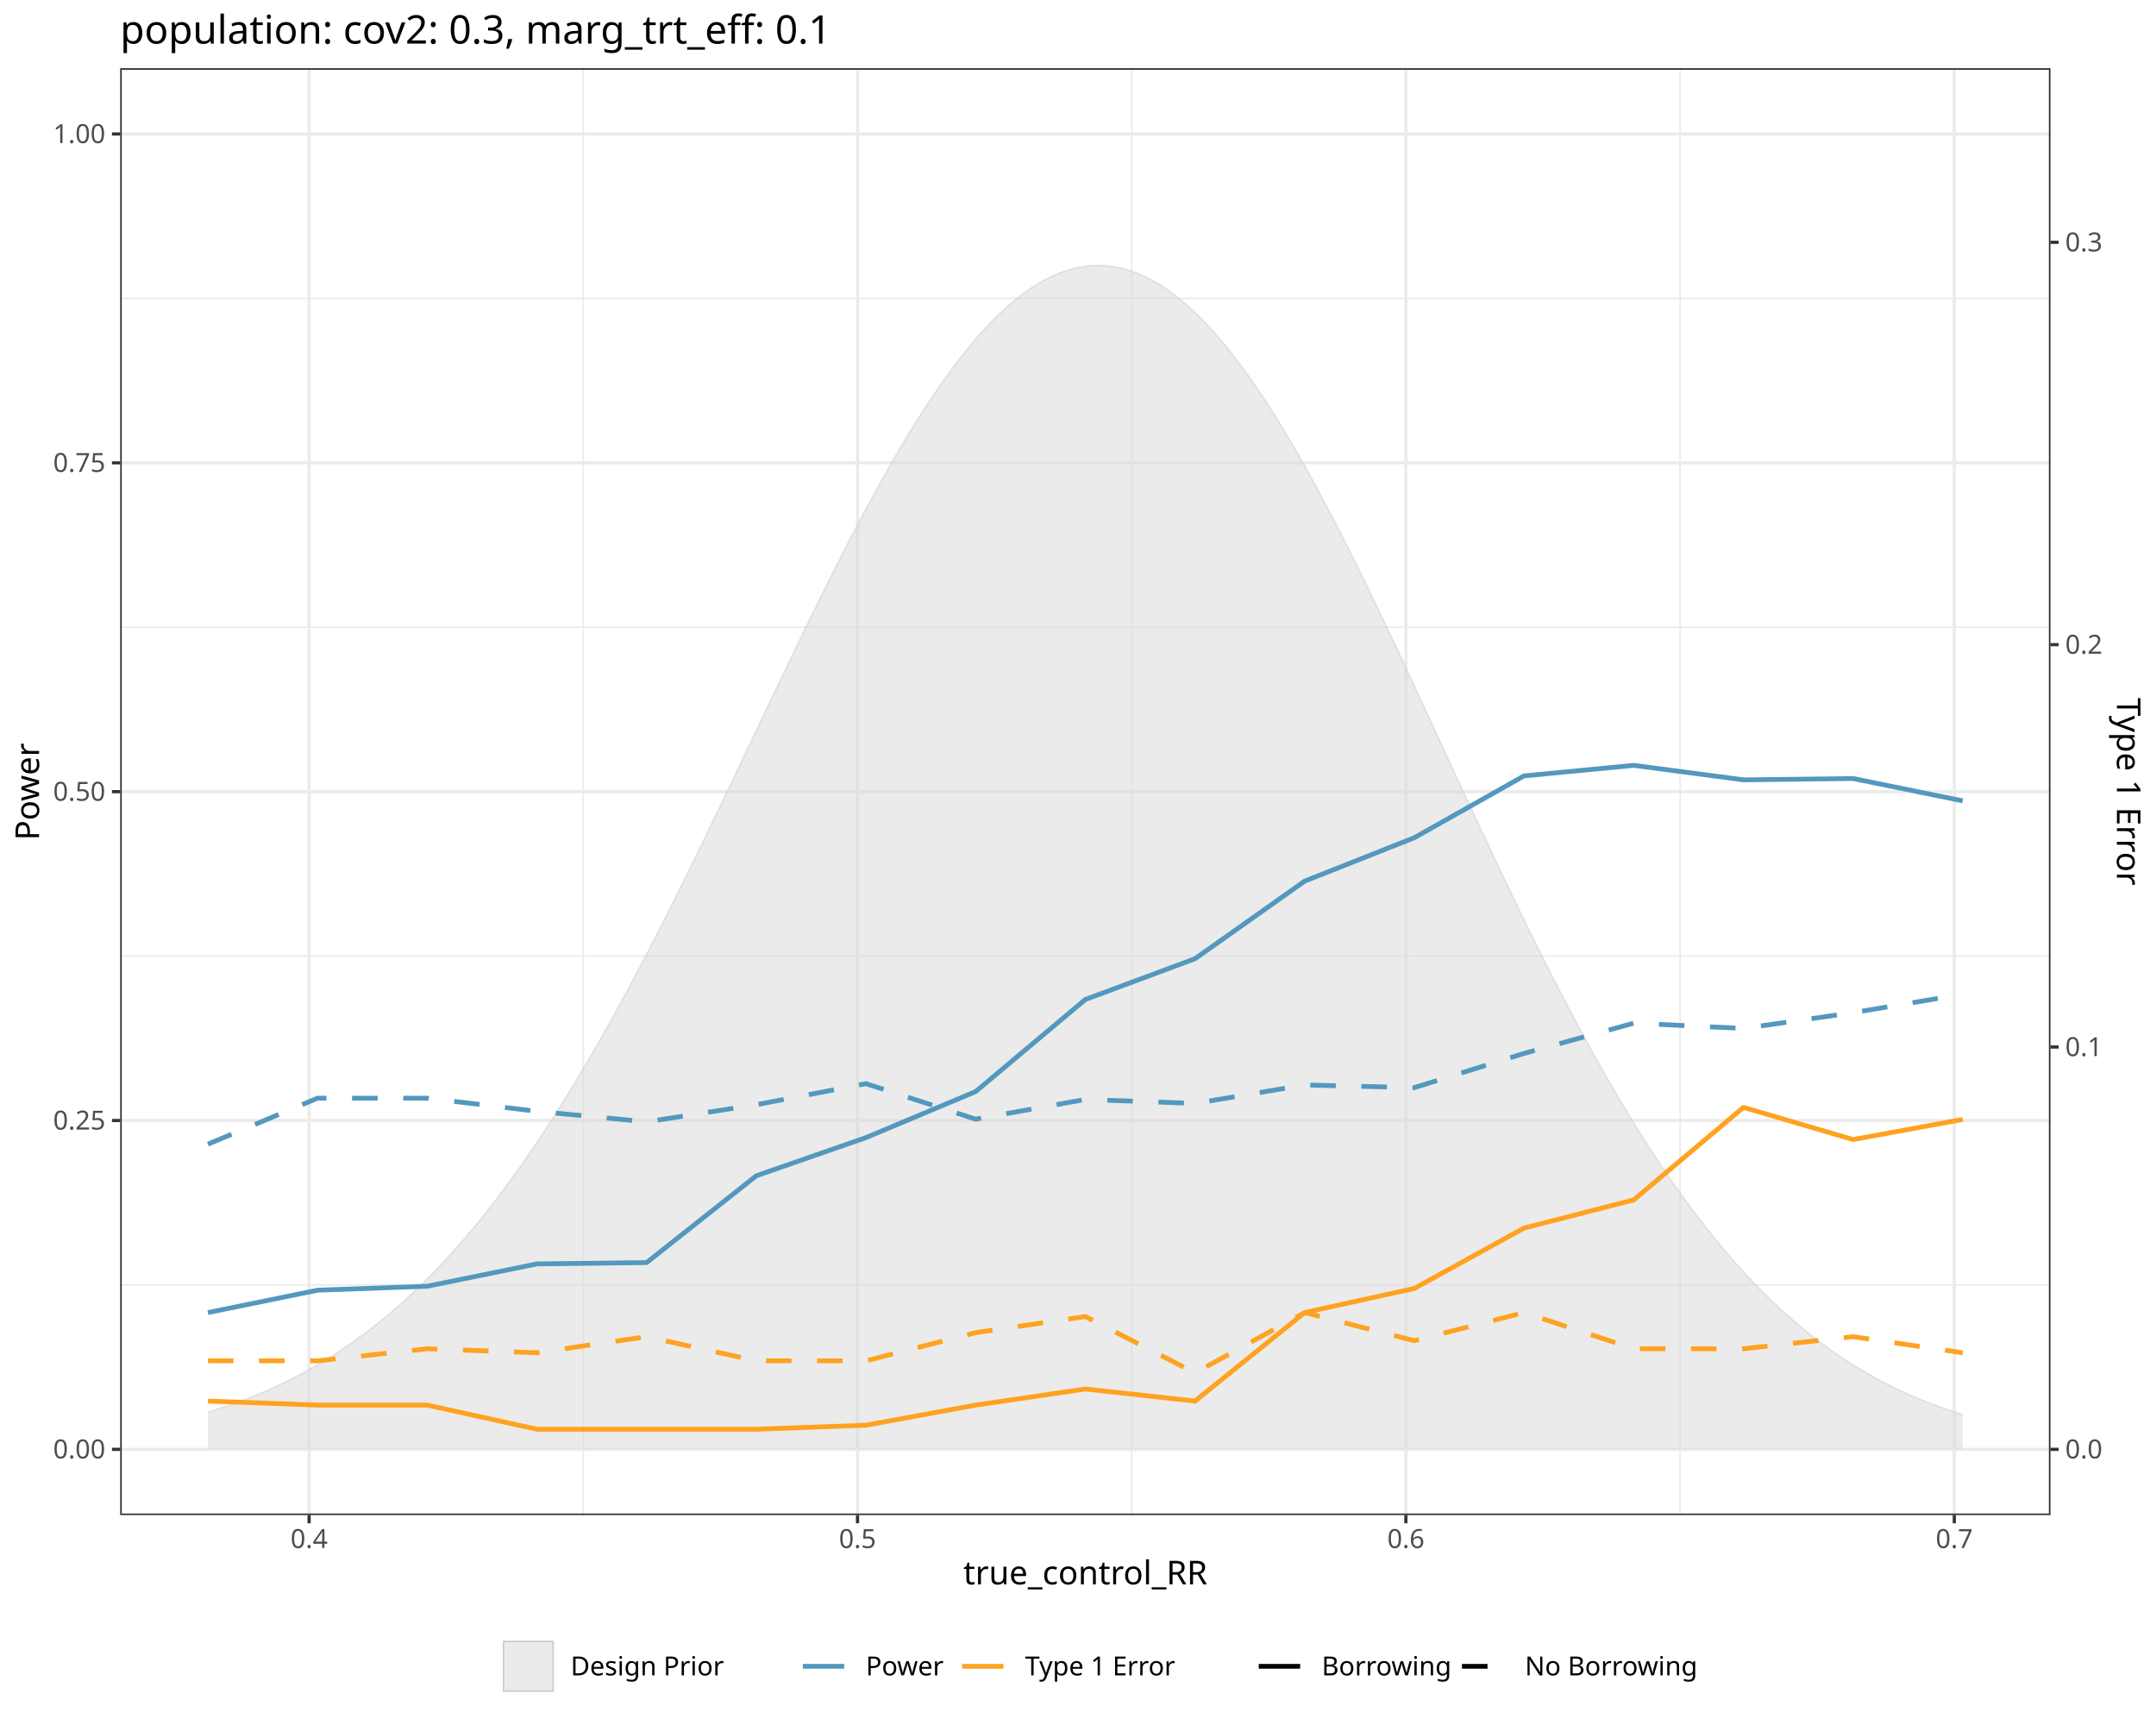
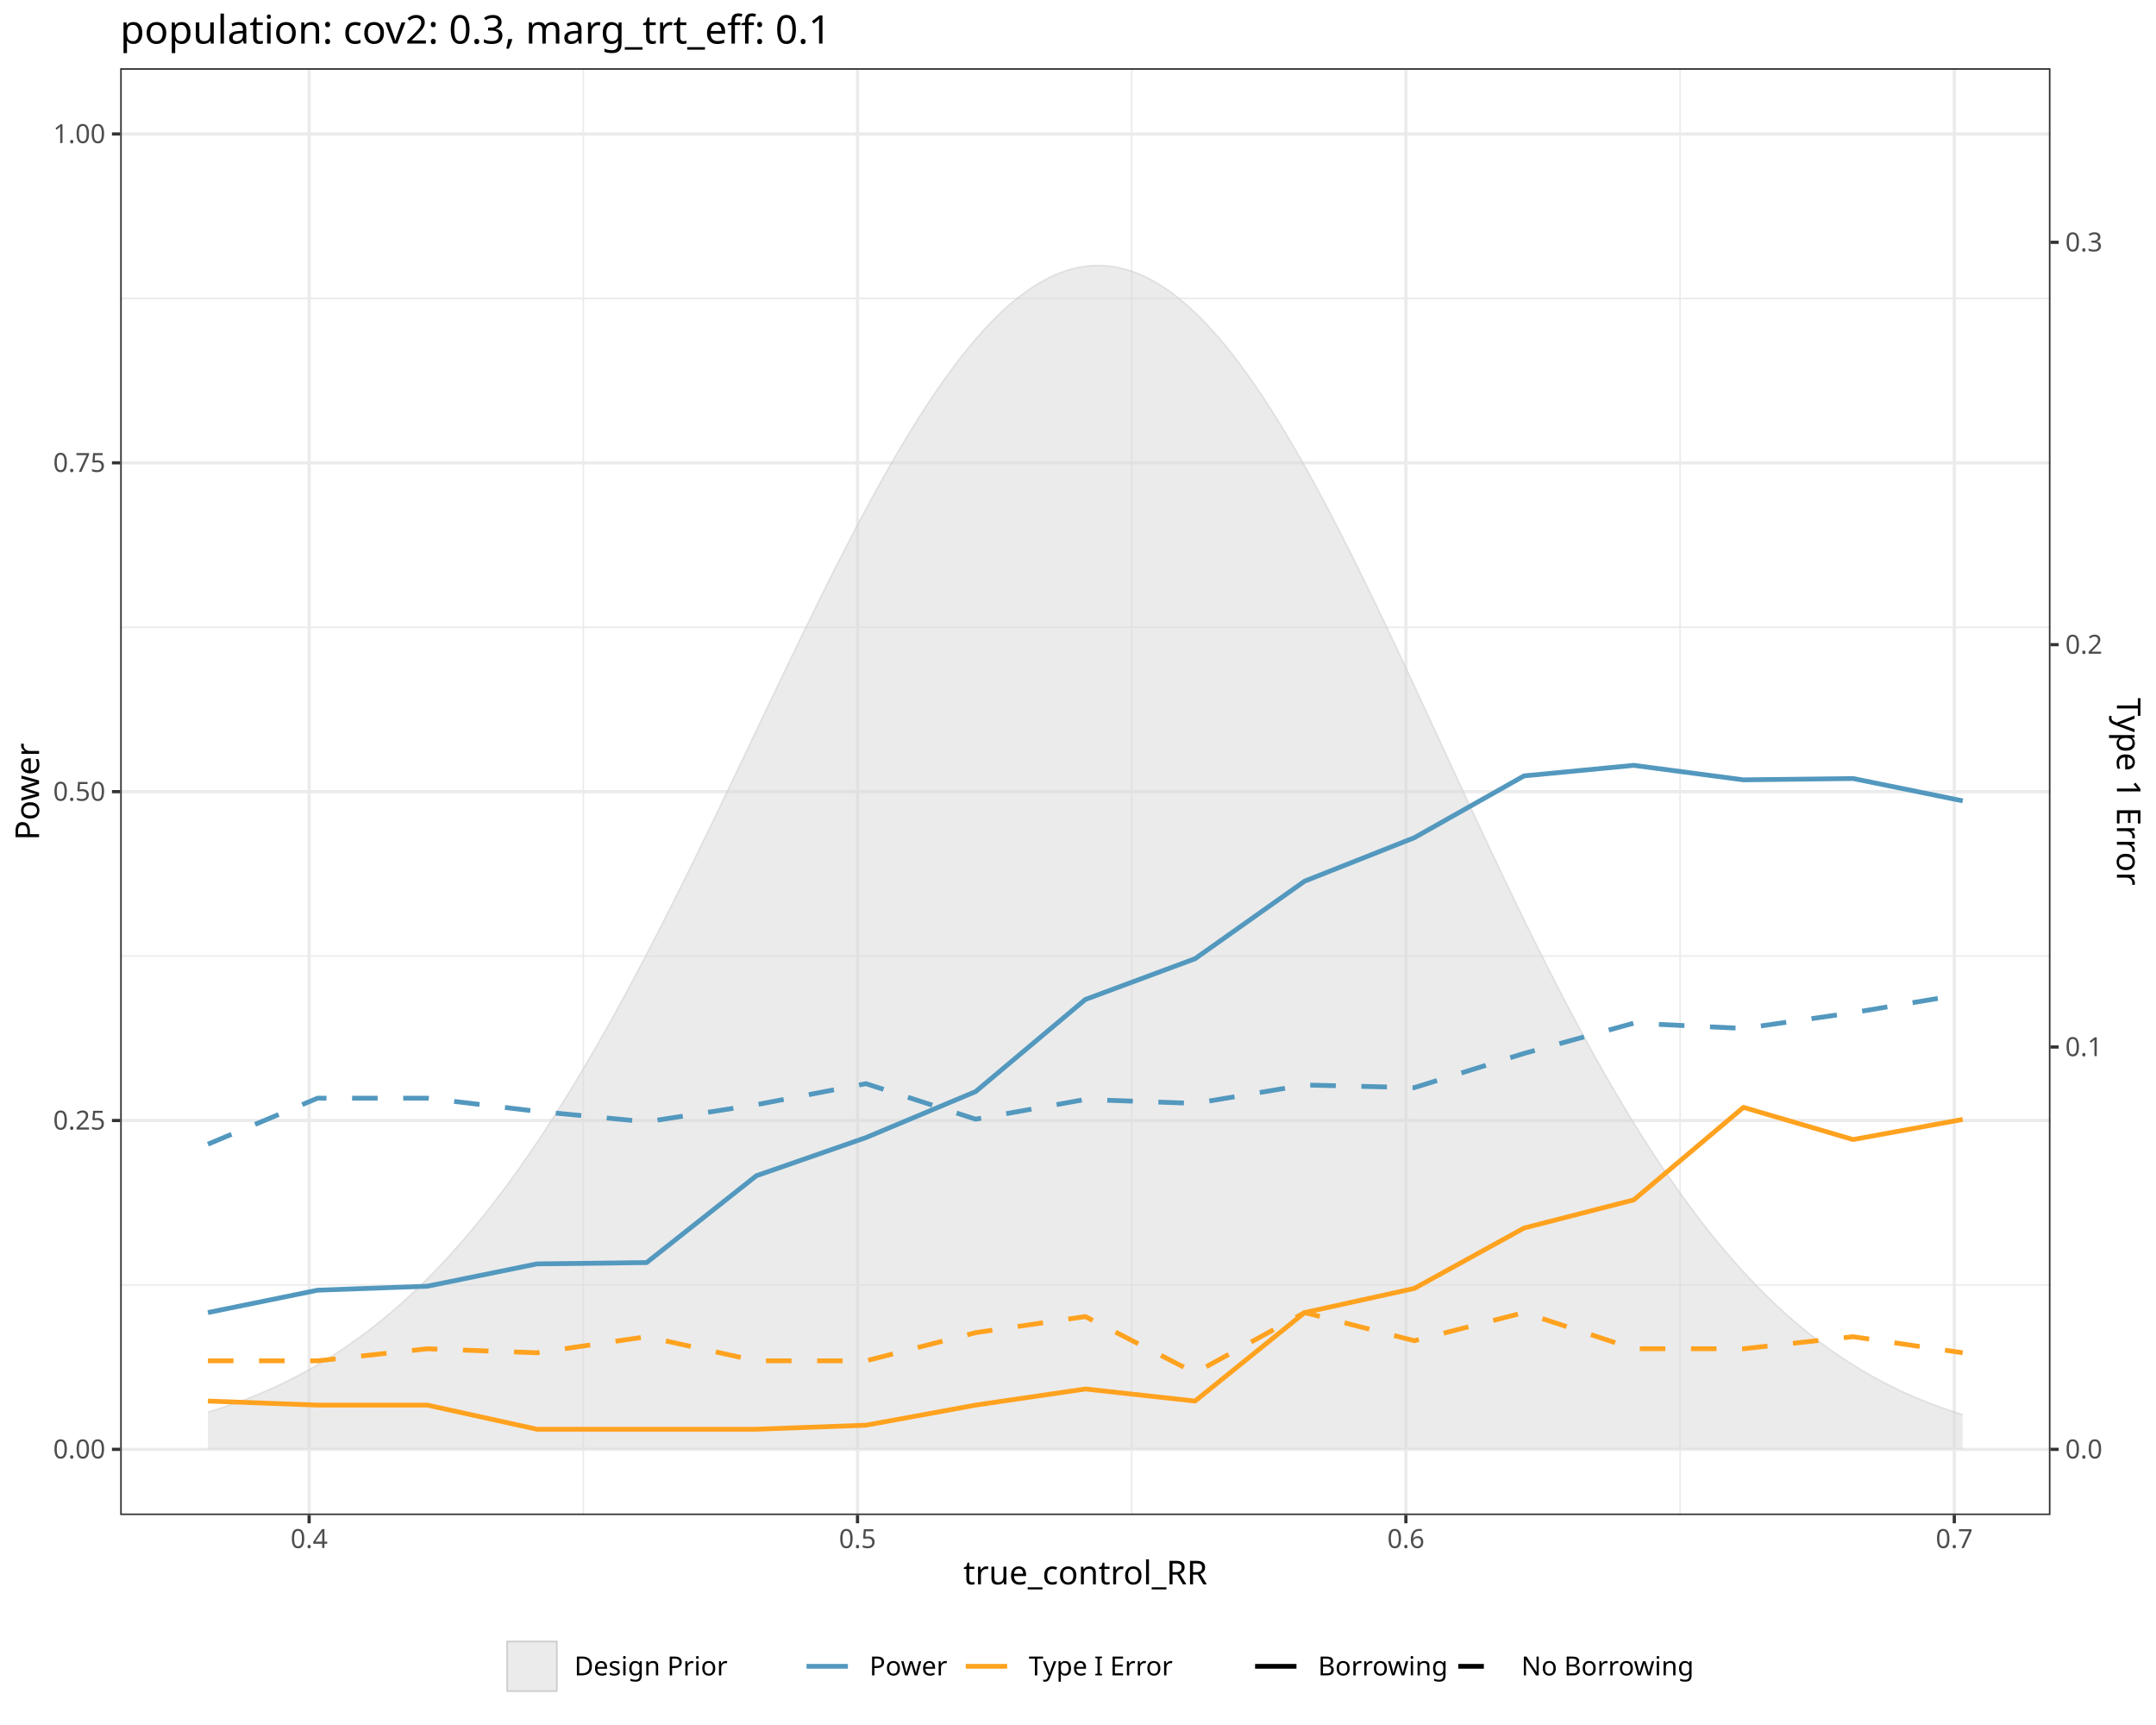
<svg xmlns="http://www.w3.org/2000/svg" class="svglite" data-engine-version="2.0" width="720.00pt" height="576.00pt" viewBox="0 0 720.00 576.00">
  <defs>
    <style type="text/css">
    .svglite line, .svglite polyline, .svglite polygon, .svglite path, .svglite rect, .svglite circle {
      fill: none;
      stroke: #000000;
      stroke-linecap: round;
      stroke-linejoin: round;
      stroke-miterlimit: 10.00;
    }
  </style>
  </defs>
  <rect width="100%" height="100%" style="stroke: none; fill: #FFFFFF;" />
  <defs>
    <clipPath id="cpMC4wMHw3MjAuMDB8MC4wMHw1NzYuMDA=">
      <rect x="0.00" y="0.00" width="720.00" height="576.00" />
    </clipPath>
  </defs>
  <g clip-path="url(#cpMC4wMHw3MjAuMDB8MC4wMHw1NzYuMDA=)">
    <rect x="0.00" y="0.00" width="720.00" height="576.00" style="stroke-width: 1.07; stroke: #FFFFFF; fill: #FFFFFF;" />
  </g>
  <defs>
    <clipPath id="cpNDAuMTN8Njg0Ljc2fDIyLjc4fDUwNS45MQ==">
      <rect x="40.13" y="22.78" width="644.63" height="483.13" />
    </clipPath>
  </defs>
  <g clip-path="url(#cpNDAuMTN8Njg0Ljc2fDIyLjc4fDUwNS45MQ==)">
    <rect x="40.13" y="22.78" width="644.63" height="483.13" style="stroke-width: 1.07; stroke: none; fill: #FFFFFF;" />
    <polyline points="40.13,429.05 684.76,429.05 " style="stroke-width: 0.53; stroke: #EBEBEB; stroke-linecap: butt;" />
    <polyline points="40.13,319.25 684.76,319.25 " style="stroke-width: 0.53; stroke: #EBEBEB; stroke-linecap: butt;" />
    <polyline points="40.13,209.45 684.76,209.45 " style="stroke-width: 0.53; stroke: #EBEBEB; stroke-linecap: butt;" />
    <polyline points="40.13,99.65 684.76,99.65 " style="stroke-width: 0.53; stroke: #EBEBEB; stroke-linecap: butt;" />
    <polyline points="194.80,505.91 194.80,22.78 " style="stroke-width: 0.53; stroke: #EBEBEB; stroke-linecap: butt;" />
    <polyline points="377.93,505.91 377.93,22.78 " style="stroke-width: 0.53; stroke: #EBEBEB; stroke-linecap: butt;" />
    <polyline points="561.07,505.91 561.07,22.78 " style="stroke-width: 0.53; stroke: #EBEBEB; stroke-linecap: butt;" />
    <polyline points="40.13,483.95 684.76,483.95 " style="stroke-width: 1.07; stroke: #EBEBEB; stroke-linecap: butt;" />
    <polyline points="40.13,374.15 684.76,374.15 " style="stroke-width: 1.07; stroke: #EBEBEB; stroke-linecap: butt;" />
    <polyline points="40.13,264.35 684.76,264.35 " style="stroke-width: 1.07; stroke: #EBEBEB; stroke-linecap: butt;" />
    <polyline points="40.13,154.55 684.76,154.55 " style="stroke-width: 1.07; stroke: #EBEBEB; stroke-linecap: butt;" />
    <polyline points="40.13,44.74 684.76,44.74 " style="stroke-width: 1.07; stroke: #EBEBEB; stroke-linecap: butt;" />
    <polyline points="103.23,505.91 103.23,22.78 " style="stroke-width: 1.07; stroke: #EBEBEB; stroke-linecap: butt;" />
    <polyline points="286.37,505.91 286.37,22.78 " style="stroke-width: 1.07; stroke: #EBEBEB; stroke-linecap: butt;" />
    <polyline points="469.50,505.91 469.50,22.78 " style="stroke-width: 1.07; stroke: #EBEBEB; stroke-linecap: butt;" />
    <polyline points="652.64,505.91 652.64,22.78 " style="stroke-width: 1.07; stroke: #EBEBEB; stroke-linecap: butt;" />
    <polygon points="69.43,471.53 70.61,471.18 71.78,470.82 72.95,470.44 74.12,470.06 75.29,469.67 76.47,469.27 77.64,468.87 78.81,468.45 79.98,468.02 81.15,467.59 82.33,467.14 83.50,466.68 84.67,466.22 85.84,465.74 87.01,465.25 88.19,464.75 89.36,464.25 90.53,463.73 91.70,463.20 92.88,462.65 94.05,462.10 95.22,461.54 96.39,460.96 97.56,460.37 98.74,459.77 99.91,459.16 101.08,458.53 102.25,457.89 103.42,457.24 104.60,456.58 105.77,455.90 106.94,455.21 108.11,454.51 109.28,453.79 110.46,453.06 111.63,452.32 112.80,451.56 113.97,450.79 115.14,450.00 116.32,449.20 117.49,448.38 118.66,447.55 119.83,446.71 121.00,445.85 122.18,444.97 123.35,444.08 124.52,443.18 125.69,442.25 126.86,441.31 128.04,440.36 129.21,439.39 130.38,438.40 131.55,437.40 132.72,436.38 133.90,435.35 135.07,434.29 136.24,433.23 137.41,432.14 138.59,431.04 139.76,429.92 140.93,428.78 142.10,427.62 143.27,426.45 144.45,425.26 145.62,424.05 146.79,422.83 147.96,421.58 149.13,420.32 150.31,419.04 151.48,417.75 152.65,416.43 153.82,415.10 154.99,413.74 156.17,412.37 157.34,410.98 158.51,409.58 159.68,408.15 160.85,406.71 162.03,405.24 163.20,403.76 164.37,402.26 165.54,400.74 166.71,399.21 167.89,397.65 169.06,396.08 170.23,394.48 171.40,392.87 172.57,391.24 173.75,389.59 174.92,387.92 176.09,386.24 177.26,384.53 178.44,382.81 179.61,381.07 180.78,379.31 181.95,377.53 183.12,375.74 184.30,373.92 185.47,372.09 186.64,370.24 187.81,368.37 188.98,366.49 190.16,364.58 191.33,362.66 192.50,360.73 193.67,358.77 194.84,356.80 196.02,354.81 197.19,352.81 198.36,350.78 199.53,348.75 200.70,346.69 201.88,344.62 203.05,342.54 204.22,340.44 205.39,338.32 206.56,336.19 207.74,334.04 208.91,331.88 210.08,329.71 211.25,327.52 212.42,325.31 213.60,323.10 214.77,320.87 215.94,318.63 217.11,316.37 218.28,314.10 219.46,311.82 220.63,309.53 221.80,307.23 222.97,304.91 224.15,302.59 225.32,300.25 226.49,297.91 227.66,295.55 228.83,293.19 230.01,290.82 231.18,288.43 232.35,286.04 233.52,283.65 234.69,281.24 235.87,278.83 237.04,276.41 238.21,273.99 239.38,271.56 240.55,269.12 241.73,266.69 242.90,264.24 244.07,261.79 245.24,259.34 246.41,256.89 247.59,254.43 248.76,251.98 249.93,249.52 251.10,247.06 252.27,244.60 253.45,242.14 254.62,239.68 255.79,237.22 256.96,234.76 258.13,232.31 259.31,229.85 260.48,227.41 261.65,224.96 262.82,222.52 263.99,220.09 265.17,217.66 266.34,215.23 267.51,212.81 268.68,210.40 269.86,208.00 271.03,205.61 272.20,203.22 273.37,200.85 274.54,198.48 275.72,196.13 276.89,193.78 278.06,191.45 279.23,189.13 280.40,186.82 281.58,184.53 282.75,182.25 283.92,179.98 285.09,177.73 286.26,175.50 287.44,173.28 288.61,171.08 289.78,168.90 290.95,166.73 292.12,164.58 293.30,162.46 294.47,160.35 295.64,158.26 296.81,156.20 297.98,154.15 299.16,152.13 300.33,150.13 301.50,148.15 302.67,146.20 303.84,144.27 305.02,142.37 306.19,140.49 307.36,138.64 308.53,136.81 309.70,135.01 310.88,133.24 312.05,131.49 313.22,129.78 314.39,128.09 315.57,126.43 316.74,124.81 317.91,123.21 319.08,121.64 320.25,120.11 321.43,118.61 322.60,117.14 323.77,115.70 324.94,114.29 326.11,112.92 327.29,111.59 328.46,110.28 329.63,109.02 330.80,107.78 331.97,106.59 333.15,105.42 334.32,104.30 335.49,103.21 336.66,102.16 337.83,101.15 339.01,100.17 340.18,99.23 341.35,98.33 342.52,97.47 343.69,96.65 344.87,95.86 346.04,95.12 347.21,94.41 348.38,93.75 349.55,93.12 350.73,92.54 351.90,91.99 353.07,91.49 354.24,91.03 355.41,90.61 356.59,90.23 357.76,89.89 358.93,89.59 360.10,89.33 361.28,89.12 362.45,88.94 363.62,88.81 364.79,88.72 365.96,88.67 367.14,88.66 368.31,88.70 369.48,88.78 370.65,88.90 371.82,89.06 373.00,89.26 374.17,89.51 375.34,89.79 376.51,90.12 377.68,90.49 378.86,90.90 380.03,91.35 381.20,91.85 382.37,92.38 383.54,92.96 384.72,93.58 385.89,94.23 387.06,94.93 388.23,95.67 389.40,96.45 390.58,97.26 391.75,98.12 392.92,99.02 394.09,99.96 395.26,100.93 396.44,101.94 397.61,103.00 398.78,104.09 399.95,105.21 401.13,106.38 402.30,107.58 403.47,108.82 404.64,110.09 405.81,111.40 406.99,112.75 408.16,114.13 409.33,115.55 410.50,117.00 411.67,118.48 412.85,120.00 414.02,121.55 415.19,123.14 416.36,124.75 417.53,126.40 418.71,128.08 419.88,129.79 421.05,131.53 422.22,133.30 423.39,135.10 424.57,136.92 425.74,138.78 426.91,140.66 428.08,142.58 429.25,144.51 430.43,146.48 431.60,148.47 432.77,150.48 433.94,152.52 435.11,154.58 436.29,156.67 437.46,158.78 438.63,160.91 439.80,163.06 440.97,165.24 442.15,167.43 443.32,169.65 444.49,171.88 445.66,174.13 446.84,176.41 448.01,178.69 449.18,181.00 450.35,183.32 451.52,185.66 452.70,188.01 453.87,190.38 455.04,192.76 456.21,195.15 457.38,197.56 458.56,199.98 459.73,202.41 460.90,204.85 462.07,207.30 463.24,209.76 464.42,212.23 465.59,214.71 466.76,217.19 467.93,219.69 469.10,222.19 470.28,224.69 471.45,227.20 472.62,229.72 473.79,232.24 474.96,234.77 476.14,237.29 477.31,239.82 478.48,242.36 479.65,244.89 480.82,247.42 482.00,249.96 483.17,252.49 484.34,255.03 485.51,257.56 486.68,260.09 487.86,262.62 489.03,265.14 490.20,267.67 491.37,270.18 492.55,272.70 493.72,275.21 494.89,277.71 496.06,280.21 497.23,282.70 498.41,285.18 499.58,287.66 500.75,290.13 501.92,292.59 503.09,295.04 504.27,297.48 505.44,299.92 506.61,302.34 507.78,304.75 508.95,307.16 510.13,309.55 511.30,311.93 512.47,314.29 513.64,316.65 514.81,318.99 515.99,321.32 517.16,323.64 518.33,325.94 519.50,328.23 520.67,330.50 521.85,332.76 523.02,335.01 524.19,337.24 525.36,339.45 526.53,341.65 527.71,343.83 528.88,346.00 530.05,348.15 531.22,350.28 532.39,352.40 533.57,354.49 534.74,356.57 535.91,358.64 537.08,360.68 538.26,362.71 539.43,364.72 540.60,366.71 541.77,368.68 542.94,370.63 544.12,372.57 545.29,374.48 546.46,376.38 547.63,378.25 548.80,380.11 549.98,381.95 551.15,383.77 552.32,385.57 553.49,387.35 554.66,389.10 555.84,390.84 557.01,392.56 558.18,394.26 559.35,395.94 560.52,397.60 561.70,399.24 562.87,400.86 564.04,402.45 565.21,404.03 566.38,405.59 567.56,407.13 568.73,408.65 569.90,410.14 571.07,411.62 572.24,413.08 573.42,414.52 574.59,415.93 575.76,417.33 576.93,418.71 578.10,420.07 579.28,421.41 580.45,422.72 581.62,424.02 582.79,425.30 583.97,426.56 585.14,427.80 586.31,429.02 587.48,430.23 588.65,431.41 589.83,432.57 591.00,433.72 592.17,434.85 593.34,435.95 594.51,437.04 595.69,438.12 596.86,439.17 598.03,440.20 599.20,441.22 600.37,442.22 601.55,443.20 602.72,444.17 603.89,445.12 605.06,446.05 606.23,446.96 607.41,447.86 608.58,448.74 609.75,449.60 610.92,450.45 612.09,451.28 613.27,452.10 614.44,452.89 615.61,453.68 616.78,454.45 617.95,455.20 619.13,455.94 620.30,456.66 621.47,457.37 622.64,458.06 623.82,458.74 624.99,459.41 626.16,460.06 627.33,460.70 628.50,461.32 629.68,461.93 630.85,462.53 632.02,463.12 633.19,463.69 634.36,464.25 635.54,464.79 636.71,465.33 637.88,465.85 639.05,466.36 640.22,466.86 641.40,467.35 642.57,467.82 643.74,468.29 644.91,468.74 646.08,469.18 647.26,469.62 648.43,470.04 649.60,470.45 650.77,470.85 651.94,471.24 653.12,471.63 654.29,472.00 655.46,472.36 655.46,483.95 654.29,483.95 653.12,483.95 651.94,483.95 650.77,483.95 649.60,483.95 648.43,483.95 647.26,483.95 646.08,483.95 644.91,483.95 643.74,483.95 642.57,483.95 641.40,483.95 640.22,483.95 639.05,483.95 637.88,483.95 636.71,483.95 635.54,483.95 634.36,483.95 633.19,483.95 632.02,483.95 630.85,483.95 629.68,483.95 628.50,483.95 627.33,483.95 626.16,483.95 624.99,483.95 623.82,483.95 622.64,483.95 621.47,483.95 620.30,483.95 619.13,483.95 617.95,483.95 616.78,483.95 615.61,483.95 614.44,483.95 613.27,483.95 612.09,483.95 610.92,483.95 609.75,483.95 608.58,483.95 607.41,483.95 606.23,483.95 605.06,483.95 603.89,483.95 602.72,483.95 601.55,483.95 600.37,483.95 599.20,483.95 598.03,483.95 596.86,483.95 595.69,483.95 594.51,483.95 593.34,483.95 592.17,483.95 591.00,483.95 589.83,483.95 588.65,483.95 587.48,483.95 586.31,483.95 585.14,483.95 583.97,483.95 582.79,483.95 581.62,483.95 580.45,483.95 579.28,483.95 578.10,483.95 576.93,483.95 575.76,483.95 574.59,483.95 573.42,483.95 572.24,483.95 571.07,483.95 569.90,483.95 568.73,483.95 567.56,483.95 566.38,483.95 565.21,483.95 564.04,483.95 562.87,483.95 561.70,483.95 560.52,483.95 559.35,483.95 558.18,483.95 557.01,483.95 555.84,483.95 554.66,483.95 553.49,483.95 552.32,483.95 551.15,483.95 549.98,483.95 548.80,483.95 547.63,483.95 546.46,483.95 545.29,483.95 544.12,483.95 542.94,483.95 541.77,483.95 540.60,483.95 539.43,483.95 538.26,483.95 537.08,483.95 535.91,483.95 534.74,483.95 533.57,483.95 532.39,483.95 531.22,483.95 530.05,483.95 528.88,483.95 527.71,483.95 526.53,483.95 525.36,483.95 524.19,483.95 523.02,483.95 521.85,483.95 520.67,483.95 519.50,483.95 518.33,483.95 517.16,483.95 515.99,483.95 514.81,483.95 513.64,483.95 512.47,483.95 511.30,483.95 510.13,483.95 508.95,483.95 507.78,483.95 506.61,483.95 505.44,483.95 504.27,483.95 503.09,483.95 501.92,483.95 500.75,483.95 499.58,483.95 498.41,483.95 497.23,483.95 496.06,483.95 494.89,483.95 493.72,483.95 492.55,483.95 491.37,483.95 490.20,483.95 489.03,483.95 487.86,483.95 486.68,483.95 485.51,483.95 484.34,483.95 483.17,483.95 482.00,483.95 480.82,483.95 479.65,483.95 478.48,483.95 477.31,483.95 476.14,483.95 474.96,483.95 473.79,483.95 472.62,483.95 471.45,483.95 470.28,483.95 469.10,483.95 467.93,483.95 466.76,483.95 465.59,483.95 464.42,483.95 463.24,483.95 462.07,483.95 460.90,483.95 459.73,483.95 458.56,483.95 457.38,483.95 456.21,483.95 455.04,483.95 453.87,483.95 452.70,483.95 451.52,483.95 450.35,483.95 449.18,483.95 448.01,483.95 446.84,483.95 445.66,483.95 444.49,483.95 443.32,483.95 442.15,483.95 440.97,483.95 439.80,483.95 438.63,483.95 437.46,483.95 436.29,483.95 435.11,483.95 433.94,483.95 432.77,483.95 431.60,483.95 430.43,483.95 429.25,483.95 428.08,483.95 426.91,483.95 425.74,483.95 424.57,483.95 423.39,483.95 422.22,483.95 421.05,483.95 419.88,483.95 418.71,483.95 417.53,483.95 416.36,483.95 415.19,483.95 414.02,483.95 412.85,483.95 411.67,483.95 410.50,483.95 409.33,483.95 408.16,483.95 406.99,483.95 405.81,483.95 404.64,483.95 403.47,483.95 402.30,483.95 401.13,483.95 399.95,483.95 398.78,483.95 397.61,483.95 396.44,483.95 395.26,483.95 394.09,483.95 392.92,483.95 391.75,483.95 390.58,483.95 389.40,483.95 388.23,483.95 387.06,483.95 385.89,483.95 384.72,483.95 383.54,483.95 382.37,483.95 381.20,483.95 380.03,483.95 378.86,483.95 377.68,483.95 376.51,483.95 375.34,483.95 374.17,483.95 373.00,483.95 371.82,483.95 370.65,483.95 369.48,483.95 368.31,483.95 367.14,483.95 365.96,483.95 364.79,483.95 363.62,483.95 362.45,483.95 361.28,483.95 360.10,483.95 358.93,483.95 357.76,483.95 356.59,483.95 355.41,483.95 354.24,483.95 353.07,483.95 351.90,483.95 350.73,483.95 349.55,483.95 348.38,483.95 347.21,483.95 346.04,483.95 344.87,483.95 343.69,483.95 342.52,483.95 341.35,483.95 340.18,483.95 339.01,483.95 337.83,483.95 336.66,483.95 335.49,483.95 334.32,483.95 333.15,483.95 331.97,483.95 330.80,483.95 329.63,483.95 328.46,483.95 327.29,483.95 326.11,483.95 324.94,483.95 323.77,483.95 322.60,483.95 321.43,483.95 320.25,483.95 319.08,483.95 317.91,483.95 316.74,483.95 315.57,483.95 314.39,483.95 313.22,483.95 312.05,483.95 310.88,483.95 309.70,483.95 308.53,483.95 307.36,483.95 306.19,483.95 305.02,483.95 303.84,483.95 302.67,483.95 301.50,483.95 300.33,483.95 299.16,483.95 297.98,483.95 296.81,483.95 295.64,483.95 294.47,483.95 293.30,483.95 292.12,483.95 290.95,483.95 289.78,483.95 288.61,483.95 287.44,483.95 286.26,483.95 285.09,483.95 283.92,483.95 282.75,483.95 281.58,483.95 280.40,483.95 279.23,483.95 278.06,483.95 276.89,483.95 275.72,483.95 274.54,483.95 273.37,483.95 272.20,483.95 271.03,483.95 269.86,483.95 268.68,483.95 267.51,483.95 266.34,483.95 265.17,483.95 263.99,483.95 262.82,483.95 261.65,483.95 260.48,483.95 259.31,483.95 258.13,483.95 256.96,483.95 255.79,483.95 254.62,483.95 253.45,483.95 252.27,483.95 251.10,483.95 249.93,483.95 248.76,483.95 247.59,483.95 246.41,483.95 245.24,483.95 244.07,483.95 242.90,483.95 241.73,483.95 240.55,483.95 239.38,483.95 238.21,483.95 237.04,483.95 235.87,483.95 234.69,483.95 233.52,483.95 232.35,483.95 231.18,483.95 230.01,483.95 228.83,483.95 227.66,483.95 226.49,483.95 225.32,483.95 224.15,483.95 222.97,483.95 221.80,483.95 220.63,483.95 219.46,483.95 218.28,483.95 217.11,483.95 215.94,483.95 214.77,483.95 213.60,483.95 212.42,483.95 211.25,483.95 210.08,483.95 208.91,483.95 207.74,483.95 206.56,483.95 205.39,483.95 204.22,483.95 203.05,483.95 201.88,483.95 200.70,483.95 199.53,483.95 198.36,483.95 197.19,483.95 196.02,483.95 194.84,483.95 193.67,483.95 192.50,483.95 191.33,483.95 190.16,483.95 188.98,483.95 187.81,483.95 186.64,483.95 185.47,483.95 184.30,483.95 183.12,483.95 181.95,483.95 180.78,483.95 179.61,483.95 178.44,483.95 177.26,483.95 176.09,483.95 174.92,483.95 173.75,483.95 172.57,483.95 171.40,483.95 170.23,483.95 169.06,483.95 167.89,483.95 166.71,483.95 165.54,483.95 164.37,483.95 163.20,483.95 162.03,483.95 160.85,483.95 159.68,483.95 158.51,483.95 157.34,483.95 156.17,483.95 154.99,483.95 153.82,483.95 152.65,483.95 151.48,483.95 150.31,483.95 149.13,483.95 147.96,483.95 146.79,483.95 145.62,483.95 144.45,483.95 143.27,483.95 142.10,483.95 140.93,483.95 139.76,483.95 138.59,483.95 137.41,483.95 136.24,483.95 135.07,483.95 133.90,483.95 132.72,483.95 131.55,483.95 130.38,483.95 129.21,483.95 128.04,483.95 126.86,483.95 125.69,483.95 124.52,483.95 123.35,483.95 122.18,483.95 121.00,483.95 119.83,483.95 118.66,483.95 117.49,483.95 116.32,483.95 115.14,483.95 113.97,483.95 112.80,483.95 111.63,483.95 110.46,483.95 109.28,483.95 108.11,483.95 106.94,483.95 105.77,483.95 104.60,483.95 103.42,483.95 102.25,483.95 101.08,483.95 99.91,483.95 98.74,483.95 97.56,483.95 96.39,483.95 95.22,483.95 94.05,483.95 92.88,483.95 91.70,483.95 90.53,483.95 89.36,483.95 88.19,483.95 87.01,483.95 85.84,483.95 84.67,483.95 83.50,483.95 82.33,483.95 81.15,483.95 79.98,483.95 78.81,483.95 77.64,483.95 76.47,483.95 75.29,483.95 74.12,483.95 72.95,483.95 71.78,483.95 70.61,483.95 69.43,483.95 " style="stroke-width: 0.53; stroke: none; fill: #D9D9D9; fill-opacity: 0.50;" />
    <polyline points="69.43,471.53 70.61,471.18 71.78,470.82 72.95,470.44 74.12,470.06 75.29,469.67 76.47,469.27 77.64,468.87 78.81,468.45 79.98,468.02 81.15,467.59 82.33,467.14 83.50,466.68 84.67,466.22 85.84,465.74 87.01,465.25 88.19,464.75 89.36,464.25 90.53,463.73 91.70,463.20 92.88,462.65 94.05,462.10 95.22,461.54 96.39,460.96 97.56,460.37 98.74,459.77 99.91,459.16 101.08,458.53 102.25,457.89 103.42,457.24 104.60,456.58 105.77,455.90 106.94,455.21 108.11,454.51 109.28,453.79 110.46,453.06 111.63,452.32 112.80,451.56 113.97,450.79 115.14,450.00 116.32,449.20 117.49,448.38 118.66,447.55 119.83,446.71 121.00,445.85 122.18,444.97 123.35,444.08 124.52,443.18 125.69,442.25 126.86,441.31 128.04,440.36 129.21,439.39 130.38,438.40 131.55,437.40 132.72,436.38 133.90,435.35 135.07,434.29 136.24,433.23 137.41,432.14 138.59,431.04 139.76,429.92 140.93,428.78 142.10,427.62 143.27,426.45 144.45,425.26 145.62,424.05 146.79,422.83 147.96,421.58 149.13,420.32 150.31,419.04 151.48,417.75 152.65,416.43 153.82,415.10 154.99,413.74 156.17,412.37 157.34,410.98 158.51,409.58 159.68,408.15 160.85,406.71 162.03,405.24 163.20,403.76 164.37,402.26 165.54,400.74 166.71,399.21 167.89,397.65 169.06,396.08 170.23,394.48 171.40,392.87 172.57,391.24 173.75,389.59 174.92,387.92 176.09,386.24 177.26,384.53 178.44,382.81 179.61,381.07 180.78,379.31 181.95,377.53 183.12,375.74 184.30,373.92 185.47,372.09 186.64,370.24 187.81,368.37 188.98,366.49 190.16,364.58 191.33,362.66 192.50,360.73 193.67,358.77 194.84,356.80 196.02,354.81 197.19,352.81 198.36,350.78 199.53,348.75 200.70,346.69 201.88,344.62 203.05,342.54 204.22,340.44 205.39,338.32 206.56,336.19 207.74,334.04 208.91,331.88 210.08,329.71 211.25,327.52 212.42,325.31 213.60,323.10 214.77,320.87 215.94,318.63 217.11,316.37 218.28,314.10 219.46,311.82 220.63,309.53 221.80,307.23 222.97,304.91 224.15,302.59 225.32,300.25 226.49,297.91 227.66,295.55 228.83,293.19 230.01,290.82 231.18,288.43 232.35,286.04 233.52,283.65 234.69,281.24 235.87,278.83 237.04,276.41 238.21,273.99 239.38,271.56 240.55,269.12 241.73,266.69 242.90,264.24 244.07,261.79 245.24,259.34 246.41,256.89 247.59,254.43 248.76,251.98 249.93,249.52 251.10,247.06 252.27,244.60 253.45,242.14 254.62,239.68 255.79,237.22 256.96,234.76 258.13,232.31 259.31,229.85 260.48,227.41 261.65,224.96 262.82,222.52 263.99,220.09 265.17,217.66 266.34,215.23 267.51,212.81 268.68,210.40 269.86,208.00 271.03,205.61 272.20,203.22 273.37,200.85 274.54,198.48 275.72,196.13 276.89,193.78 278.06,191.45 279.23,189.13 280.40,186.82 281.58,184.53 282.75,182.25 283.92,179.98 285.09,177.73 286.26,175.50 287.44,173.28 288.61,171.08 289.78,168.90 290.95,166.73 292.12,164.58 293.30,162.46 294.47,160.35 295.64,158.26 296.81,156.20 297.98,154.15 299.16,152.13 300.33,150.13 301.50,148.15 302.67,146.20 303.84,144.27 305.02,142.37 306.19,140.49 307.36,138.64 308.53,136.81 309.70,135.01 310.88,133.24 312.05,131.49 313.22,129.78 314.39,128.09 315.57,126.43 316.74,124.81 317.91,123.21 319.08,121.64 320.25,120.11 321.43,118.61 322.60,117.14 323.77,115.70 324.94,114.29 326.11,112.92 327.29,111.59 328.46,110.28 329.63,109.02 330.80,107.78 331.97,106.59 333.15,105.42 334.32,104.30 335.49,103.21 336.66,102.16 337.83,101.15 339.01,100.17 340.18,99.23 341.35,98.33 342.52,97.47 343.69,96.65 344.87,95.86 346.04,95.12 347.21,94.41 348.38,93.75 349.55,93.12 350.73,92.54 351.90,91.99 353.07,91.49 354.24,91.03 355.41,90.61 356.59,90.23 357.76,89.89 358.93,89.59 360.10,89.33 361.28,89.12 362.45,88.94 363.62,88.81 364.79,88.72 365.96,88.67 367.14,88.66 368.31,88.70 369.48,88.78 370.65,88.90 371.82,89.06 373.00,89.26 374.17,89.51 375.34,89.79 376.51,90.12 377.68,90.49 378.86,90.90 380.03,91.35 381.20,91.85 382.37,92.38 383.54,92.96 384.72,93.58 385.89,94.23 387.06,94.93 388.23,95.67 389.40,96.45 390.58,97.26 391.75,98.12 392.92,99.02 394.09,99.96 395.26,100.93 396.44,101.94 397.61,103.00 398.78,104.09 399.95,105.21 401.13,106.38 402.30,107.58 403.47,108.82 404.64,110.09 405.81,111.40 406.99,112.75 408.16,114.13 409.33,115.55 410.50,117.00 411.67,118.48 412.85,120.00 414.02,121.55 415.19,123.14 416.36,124.75 417.53,126.40 418.71,128.08 419.88,129.79 421.05,131.53 422.22,133.30 423.39,135.10 424.57,136.92 425.74,138.78 426.91,140.66 428.08,142.58 429.25,144.51 430.43,146.48 431.60,148.47 432.77,150.48 433.94,152.52 435.11,154.58 436.29,156.67 437.46,158.78 438.63,160.91 439.80,163.06 440.97,165.24 442.15,167.43 443.32,169.65 444.49,171.88 445.66,174.13 446.84,176.41 448.01,178.69 449.18,181.00 450.35,183.32 451.52,185.66 452.70,188.01 453.87,190.38 455.04,192.76 456.21,195.15 457.38,197.56 458.56,199.98 459.73,202.41 460.90,204.85 462.07,207.30 463.24,209.76 464.42,212.23 465.59,214.71 466.76,217.19 467.93,219.69 469.10,222.19 470.28,224.69 471.45,227.20 472.62,229.72 473.79,232.24 474.96,234.77 476.14,237.29 477.31,239.82 478.48,242.36 479.65,244.89 480.82,247.42 482.00,249.96 483.17,252.49 484.34,255.03 485.51,257.56 486.68,260.09 487.86,262.62 489.03,265.14 490.20,267.67 491.37,270.18 492.55,272.70 493.72,275.21 494.89,277.71 496.06,280.21 497.23,282.70 498.41,285.18 499.58,287.66 500.75,290.13 501.92,292.59 503.09,295.04 504.27,297.48 505.44,299.92 506.61,302.34 507.78,304.75 508.95,307.16 510.13,309.55 511.30,311.93 512.47,314.29 513.64,316.65 514.81,318.99 515.99,321.32 517.16,323.64 518.33,325.94 519.50,328.23 520.67,330.50 521.85,332.76 523.02,335.01 524.19,337.24 525.36,339.45 526.53,341.65 527.71,343.83 528.88,346.00 530.05,348.15 531.22,350.28 532.39,352.40 533.57,354.49 534.74,356.57 535.91,358.64 537.08,360.68 538.26,362.71 539.43,364.72 540.60,366.71 541.77,368.68 542.94,370.63 544.12,372.57 545.29,374.48 546.46,376.38 547.63,378.25 548.80,380.11 549.98,381.95 551.15,383.77 552.32,385.57 553.49,387.35 554.66,389.10 555.84,390.84 557.01,392.56 558.18,394.26 559.35,395.94 560.52,397.60 561.70,399.24 562.87,400.86 564.04,402.45 565.21,404.03 566.38,405.59 567.56,407.13 568.73,408.65 569.90,410.14 571.07,411.62 572.24,413.08 573.42,414.52 574.59,415.93 575.76,417.33 576.93,418.71 578.10,420.07 579.28,421.41 580.45,422.72 581.62,424.02 582.79,425.30 583.97,426.56 585.14,427.80 586.31,429.02 587.48,430.23 588.65,431.41 589.83,432.57 591.00,433.72 592.17,434.85 593.34,435.95 594.51,437.04 595.69,438.12 596.86,439.17 598.03,440.20 599.20,441.22 600.37,442.22 601.55,443.20 602.72,444.17 603.89,445.12 605.06,446.05 606.23,446.96 607.41,447.86 608.58,448.74 609.75,449.60 610.92,450.45 612.09,451.28 613.27,452.10 614.44,452.89 615.61,453.68 616.78,454.45 617.95,455.20 619.13,455.94 620.30,456.66 621.47,457.37 622.64,458.06 623.82,458.74 624.99,459.41 626.16,460.06 627.33,460.70 628.50,461.32 629.68,461.93 630.85,462.53 632.02,463.12 633.19,463.69 634.36,464.25 635.54,464.79 636.71,465.33 637.88,465.85 639.05,466.36 640.22,466.86 641.40,467.35 642.57,467.82 643.74,468.29 644.91,468.74 646.08,469.18 647.26,469.62 648.43,470.04 649.60,470.45 650.77,470.85 651.94,471.24 653.12,471.63 654.29,472.00 655.46,472.36 " style="stroke-width: 0.53; stroke: #CCCCCC; stroke-opacity: 0.50; stroke-linecap: butt; stroke-linejoin: bevel;" />
    <polyline points="69.43,438.28 106.07,430.81 142.68,429.49 179.32,422.03 215.94,421.59 252.58,392.60 289.19,379.86 325.82,364.49 362.45,333.74 399.08,320.13 435.70,294.22 472.32,279.72 508.96,259.08 545.59,255.56 582.22,260.40 618.84,259.96 655.46,267.42 " style="stroke-width: 1.60; stroke: #5398BE; stroke-linecap: butt;" />
    <polyline points="69.43,467.83 106.07,469.18 142.68,469.18 179.32,477.24 215.94,477.24 252.58,477.24 289.19,475.89 325.82,469.18 362.45,463.80 399.08,467.83 435.70,438.28 472.32,430.22 508.96,410.06 545.59,400.66 582.22,369.76 618.84,380.51 655.46,373.79 " style="stroke-width: 1.60; stroke: #FFA21F; stroke-linecap: butt;" />
    <polyline points="69.43,382.06 106.07,366.69 142.68,366.69 179.32,371.08 215.94,374.59 252.58,368.88 289.19,361.85 325.82,373.71 362.45,367.12 399.08,368.44 435.70,362.29 472.32,363.17 508.96,351.75 545.59,341.65 582.22,343.41 618.84,338.14 655.46,331.99 " style="stroke-width: 1.60; stroke: #5398BE; stroke-dasharray: 8.54,8.54; stroke-linecap: butt;" />
    <polyline points="69.43,454.40 106.07,454.40 142.68,450.37 179.32,451.71 215.94,446.34 252.58,454.40 289.19,454.40 325.82,444.99 362.45,439.62 399.08,458.43 435.70,438.28 472.32,447.68 508.96,438.28 545.59,450.37 582.22,450.37 618.84,446.34 655.46,451.71 " style="stroke-width: 1.60; stroke: #FFA21F; stroke-dasharray: 8.54,8.54; stroke-linecap: butt;" />
    <rect x="40.13" y="22.78" width="644.63" height="483.13" style="stroke-width: 1.07; stroke: #333333;" />
  </g>
  <g clip-path="url(#cpMC4wMHw3MjAuMDB8MC4wMHw1NzYuMDA=)">
    <text x="35.20" y="486.98" text-anchor="end" style="font-size: 8.80px; fill: #4D4D4D; font-family: sans;" textLength="17.13px" lengthAdjust="spacingAndGlyphs">0.00</text>
    <text x="35.20" y="377.18" text-anchor="end" style="font-size: 8.80px; fill: #4D4D4D; font-family: sans;" textLength="17.13px" lengthAdjust="spacingAndGlyphs">0.25</text>
    <text x="35.20" y="267.38" text-anchor="end" style="font-size: 8.80px; fill: #4D4D4D; font-family: sans;" textLength="17.13px" lengthAdjust="spacingAndGlyphs">0.50</text>
    <text x="35.20" y="157.57" text-anchor="end" style="font-size: 8.80px; fill: #4D4D4D; font-family: sans;" textLength="17.13px" lengthAdjust="spacingAndGlyphs">0.75</text>
    <text x="35.20" y="47.77" text-anchor="end" style="font-size: 8.80px; fill: #4D4D4D; font-family: sans;" textLength="17.13px" lengthAdjust="spacingAndGlyphs">1.00</text>
    <polyline points="37.39,483.95 40.13,483.95 " style="stroke-width: 1.07; stroke: #333333; stroke-linecap: butt;" />
    <polyline points="37.39,374.15 40.13,374.15 " style="stroke-width: 1.07; stroke: #333333; stroke-linecap: butt;" />
    <polyline points="37.39,264.35 40.13,264.35 " style="stroke-width: 1.07; stroke: #333333; stroke-linecap: butt;" />
    <polyline points="37.39,154.55 40.13,154.55 " style="stroke-width: 1.07; stroke: #333333; stroke-linecap: butt;" />
    <polyline points="37.39,44.74 40.13,44.74 " style="stroke-width: 1.07; stroke: #333333; stroke-linecap: butt;" />
    <polyline points="687.50,483.95 684.76,483.95 " style="stroke-width: 1.07; stroke: #333333; stroke-linecap: butt;" />
    <polyline points="687.50,349.61 684.76,349.61 " style="stroke-width: 1.07; stroke: #333333; stroke-linecap: butt;" />
    <polyline points="687.50,215.26 684.76,215.26 " style="stroke-width: 1.07; stroke: #333333; stroke-linecap: butt;" />
    <polyline points="687.50,80.91 684.76,80.91 " style="stroke-width: 1.07; stroke: #333333; stroke-linecap: butt;" />
    <text x="689.69" y="486.98" style="font-size: 8.80px; fill: #4D4D4D; font-family: sans;" textLength="12.23px" lengthAdjust="spacingAndGlyphs">0.0</text>
    <text x="689.69" y="352.64" style="font-size: 8.80px; fill: #4D4D4D; font-family: sans;" textLength="12.23px" lengthAdjust="spacingAndGlyphs">0.1</text>
    <text x="689.69" y="218.29" style="font-size: 8.80px; fill: #4D4D4D; font-family: sans;" textLength="12.23px" lengthAdjust="spacingAndGlyphs">0.2</text>
    <text x="689.69" y="83.94" style="font-size: 8.80px; fill: #4D4D4D; font-family: sans;" textLength="12.23px" lengthAdjust="spacingAndGlyphs">0.3</text>
    <polyline points="103.23,508.65 103.23,505.91 " style="stroke-width: 1.07; stroke: #333333; stroke-linecap: butt;" />
    <polyline points="286.37,508.65 286.37,505.91 " style="stroke-width: 1.07; stroke: #333333; stroke-linecap: butt;" />
    <polyline points="469.50,508.65 469.50,505.91 " style="stroke-width: 1.07; stroke: #333333; stroke-linecap: butt;" />
    <polyline points="652.64,508.65 652.64,505.91 " style="stroke-width: 1.07; stroke: #333333; stroke-linecap: butt;" />
    <text x="103.23" y="516.90" text-anchor="middle" style="font-size: 8.80px; fill: #4D4D4D; font-family: sans;" textLength="12.23px" lengthAdjust="spacingAndGlyphs">0.4</text>
    <text x="286.37" y="516.90" text-anchor="middle" style="font-size: 8.80px; fill: #4D4D4D; font-family: sans;" textLength="12.23px" lengthAdjust="spacingAndGlyphs">0.5</text>
    <text x="469.50" y="516.90" text-anchor="middle" style="font-size: 8.80px; fill: #4D4D4D; font-family: sans;" textLength="12.23px" lengthAdjust="spacingAndGlyphs">0.6</text>
    <text x="652.64" y="516.90" text-anchor="middle" style="font-size: 8.80px; fill: #4D4D4D; font-family: sans;" textLength="12.23px" lengthAdjust="spacingAndGlyphs">0.7</text>
    <text x="362.45" y="529.04" text-anchor="middle" style="font-size: 11.00px; font-family: sans;" textLength="80.10px" lengthAdjust="spacingAndGlyphs">true_control_RR</text>
    <text transform="translate(13.05,264.35) rotate(-90)" text-anchor="middle" style="font-size: 11.00px; font-family: sans;" textLength="31.19px" lengthAdjust="spacingAndGlyphs">Power</text>
    <text transform="translate(706.95,264.35) rotate(90)" text-anchor="middle" style="font-size: 11.00px; font-family: sans;" textLength="61.14px" lengthAdjust="spacingAndGlyphs">Type 1 Error</text>
-     <rect x="156.84" y="542.28" width="87.62" height="28.24" style="stroke-width: 1.07; stroke: none; fill: #FFFFFF;" />
-     <rect x="167.80" y="547.76" width="17.28" height="17.28" style="stroke-width: 1.07; stroke: none; fill: #FFFFFF;" />
-     <rect x="168.16" y="548.12" width="16.57" height="16.57" style="stroke-width: 0.53; stroke: #CCCCCC; stroke-linecap: butt; stroke-linejoin: miter; fill: #D9D9D9; fill-opacity: 0.50;" />
-     <text x="190.56" y="559.43" style="font-size: 8.80px; font-family: sans;" textLength="48.42px" lengthAdjust="spacingAndGlyphs">Design Prior</text>
-     <rect x="255.42" y="542.28" width="141.29" height="28.24" style="stroke-width: 1.07; stroke: none; fill: #FFFFFF;" />
-     <rect x="266.38" y="547.76" width="17.28" height="17.28" style="stroke-width: 1.07; stroke: none; fill: #FFFFFF;" />
-     <line x1="268.11" y1="556.40" x2="281.93" y2="556.40" style="stroke-width: 1.60; stroke: #5398BE; stroke-linecap: butt;" />
-     <rect x="319.57" y="547.76" width="17.28" height="17.28" style="stroke-width: 1.07; stroke: none; fill: #FFFFFF;" />
-     <line x1="321.30" y1="556.40" x2="335.12" y2="556.40" style="stroke-width: 1.60; stroke: #FFA21F; stroke-linecap: butt;" />
-     <text x="289.14" y="559.43" style="font-size: 8.80px; font-family: sans;" textLength="24.95px" lengthAdjust="spacingAndGlyphs">Power</text>
-     <text x="342.33" y="559.43" style="font-size: 8.80px; font-family: sans;" textLength="48.91px" lengthAdjust="spacingAndGlyphs">Type 1 Error</text>
-     <rect x="407.68" y="542.28" width="160.38" height="28.24" style="stroke-width: 1.07; stroke: none; fill: #FFFFFF;" />
-     <rect x="418.63" y="547.76" width="17.28" height="17.28" style="stroke-width: 1.07; stroke: none; fill: #FFFFFF;" />
-     <line x1="420.36" y1="556.40" x2="434.19" y2="556.40" style="stroke-width: 1.60; stroke-linecap: butt;" />
-     <rect x="486.49" y="547.76" width="17.28" height="17.28" style="stroke-width: 1.07; stroke: none; fill: #FFFFFF;" />
-     <line x1="488.22" y1="556.40" x2="502.05" y2="556.40" style="stroke-width: 1.60; stroke-dasharray: 8.54,8.54; stroke-linecap: butt;" />
-     <text x="441.39" y="559.43" style="font-size: 8.80px; font-family: sans;" textLength="39.62px" lengthAdjust="spacingAndGlyphs">Borrowing</text>
-     <text x="509.25" y="559.43" style="font-size: 8.80px; font-family: sans;" textLength="53.32px" lengthAdjust="spacingAndGlyphs">No Borrowing</text>
+     <rect x="158.07" y="542.28" width="87.62" height="28.24" style="stroke-width: 1.07; stroke: none; fill: #FFFFFF;" />
+     <rect x="169.03" y="547.76" width="17.28" height="17.28" style="stroke-width: 1.07; stroke: none; fill: #FFFFFF;" />
+     <rect x="169.38" y="548.12" width="16.57" height="16.57" style="stroke-width: 0.53; stroke: #CCCCCC; stroke-linecap: butt; stroke-linejoin: miter; fill: #D9D9D9; fill-opacity: 0.50;" />
+     <text x="191.79" y="559.43" style="font-size: 8.80px; font-family: sans;" textLength="48.42px" lengthAdjust="spacingAndGlyphs">Design Prior</text>
+     <rect x="256.65" y="542.28" width="138.84" height="28.24" style="stroke-width: 1.07; stroke: none; fill: #FFFFFF;" />
+     <rect x="267.61" y="547.76" width="17.28" height="17.28" style="stroke-width: 1.07; stroke: none; fill: #FFFFFF;" />
+     <line x1="269.34" y1="556.40" x2="283.16" y2="556.40" style="stroke-width: 1.60; stroke: #5398BE; stroke-linecap: butt;" />
+     <rect x="320.79" y="547.76" width="17.28" height="17.28" style="stroke-width: 1.07; stroke: none; fill: #FFFFFF;" />
+     <line x1="322.52" y1="556.40" x2="336.35" y2="556.40" style="stroke-width: 1.60; stroke: #FFA21F; stroke-linecap: butt;" />
+     <text x="290.37" y="559.43" style="font-size: 8.80px; font-family: sans;" textLength="24.95px" lengthAdjust="spacingAndGlyphs">Power</text>
+     <text x="343.55" y="559.43" style="font-size: 8.80px; font-family: sans;" textLength="46.46px" lengthAdjust="spacingAndGlyphs">Type I Error</text>
+     <rect x="406.45" y="542.28" width="160.38" height="28.24" style="stroke-width: 1.07; stroke: none; fill: #FFFFFF;" />
+     <rect x="417.41" y="547.76" width="17.28" height="17.28" style="stroke-width: 1.07; stroke: none; fill: #FFFFFF;" />
+     <line x1="419.14" y1="556.40" x2="432.96" y2="556.40" style="stroke-width: 1.60; stroke-linecap: butt;" />
+     <rect x="485.27" y="547.76" width="17.28" height="17.28" style="stroke-width: 1.07; stroke: none; fill: #FFFFFF;" />
+     <line x1="487.00" y1="556.40" x2="500.82" y2="556.40" style="stroke-width: 1.60; stroke-dasharray: 8.54,8.54; stroke-linecap: butt;" />
+     <text x="440.17" y="559.43" style="font-size: 8.80px; font-family: sans;" textLength="39.62px" lengthAdjust="spacingAndGlyphs">Borrowing</text>
+     <text x="508.03" y="559.43" style="font-size: 8.80px; font-family: sans;" textLength="53.32px" lengthAdjust="spacingAndGlyphs">No Borrowing</text>
    <text x="40.13" y="14.56" style="font-size: 13.20px; font-family: sans;" textLength="226.02px" lengthAdjust="spacingAndGlyphs">population: cov2: 0.3, marg_trt_eff: 0.1</text>
  </g>
</svg>
